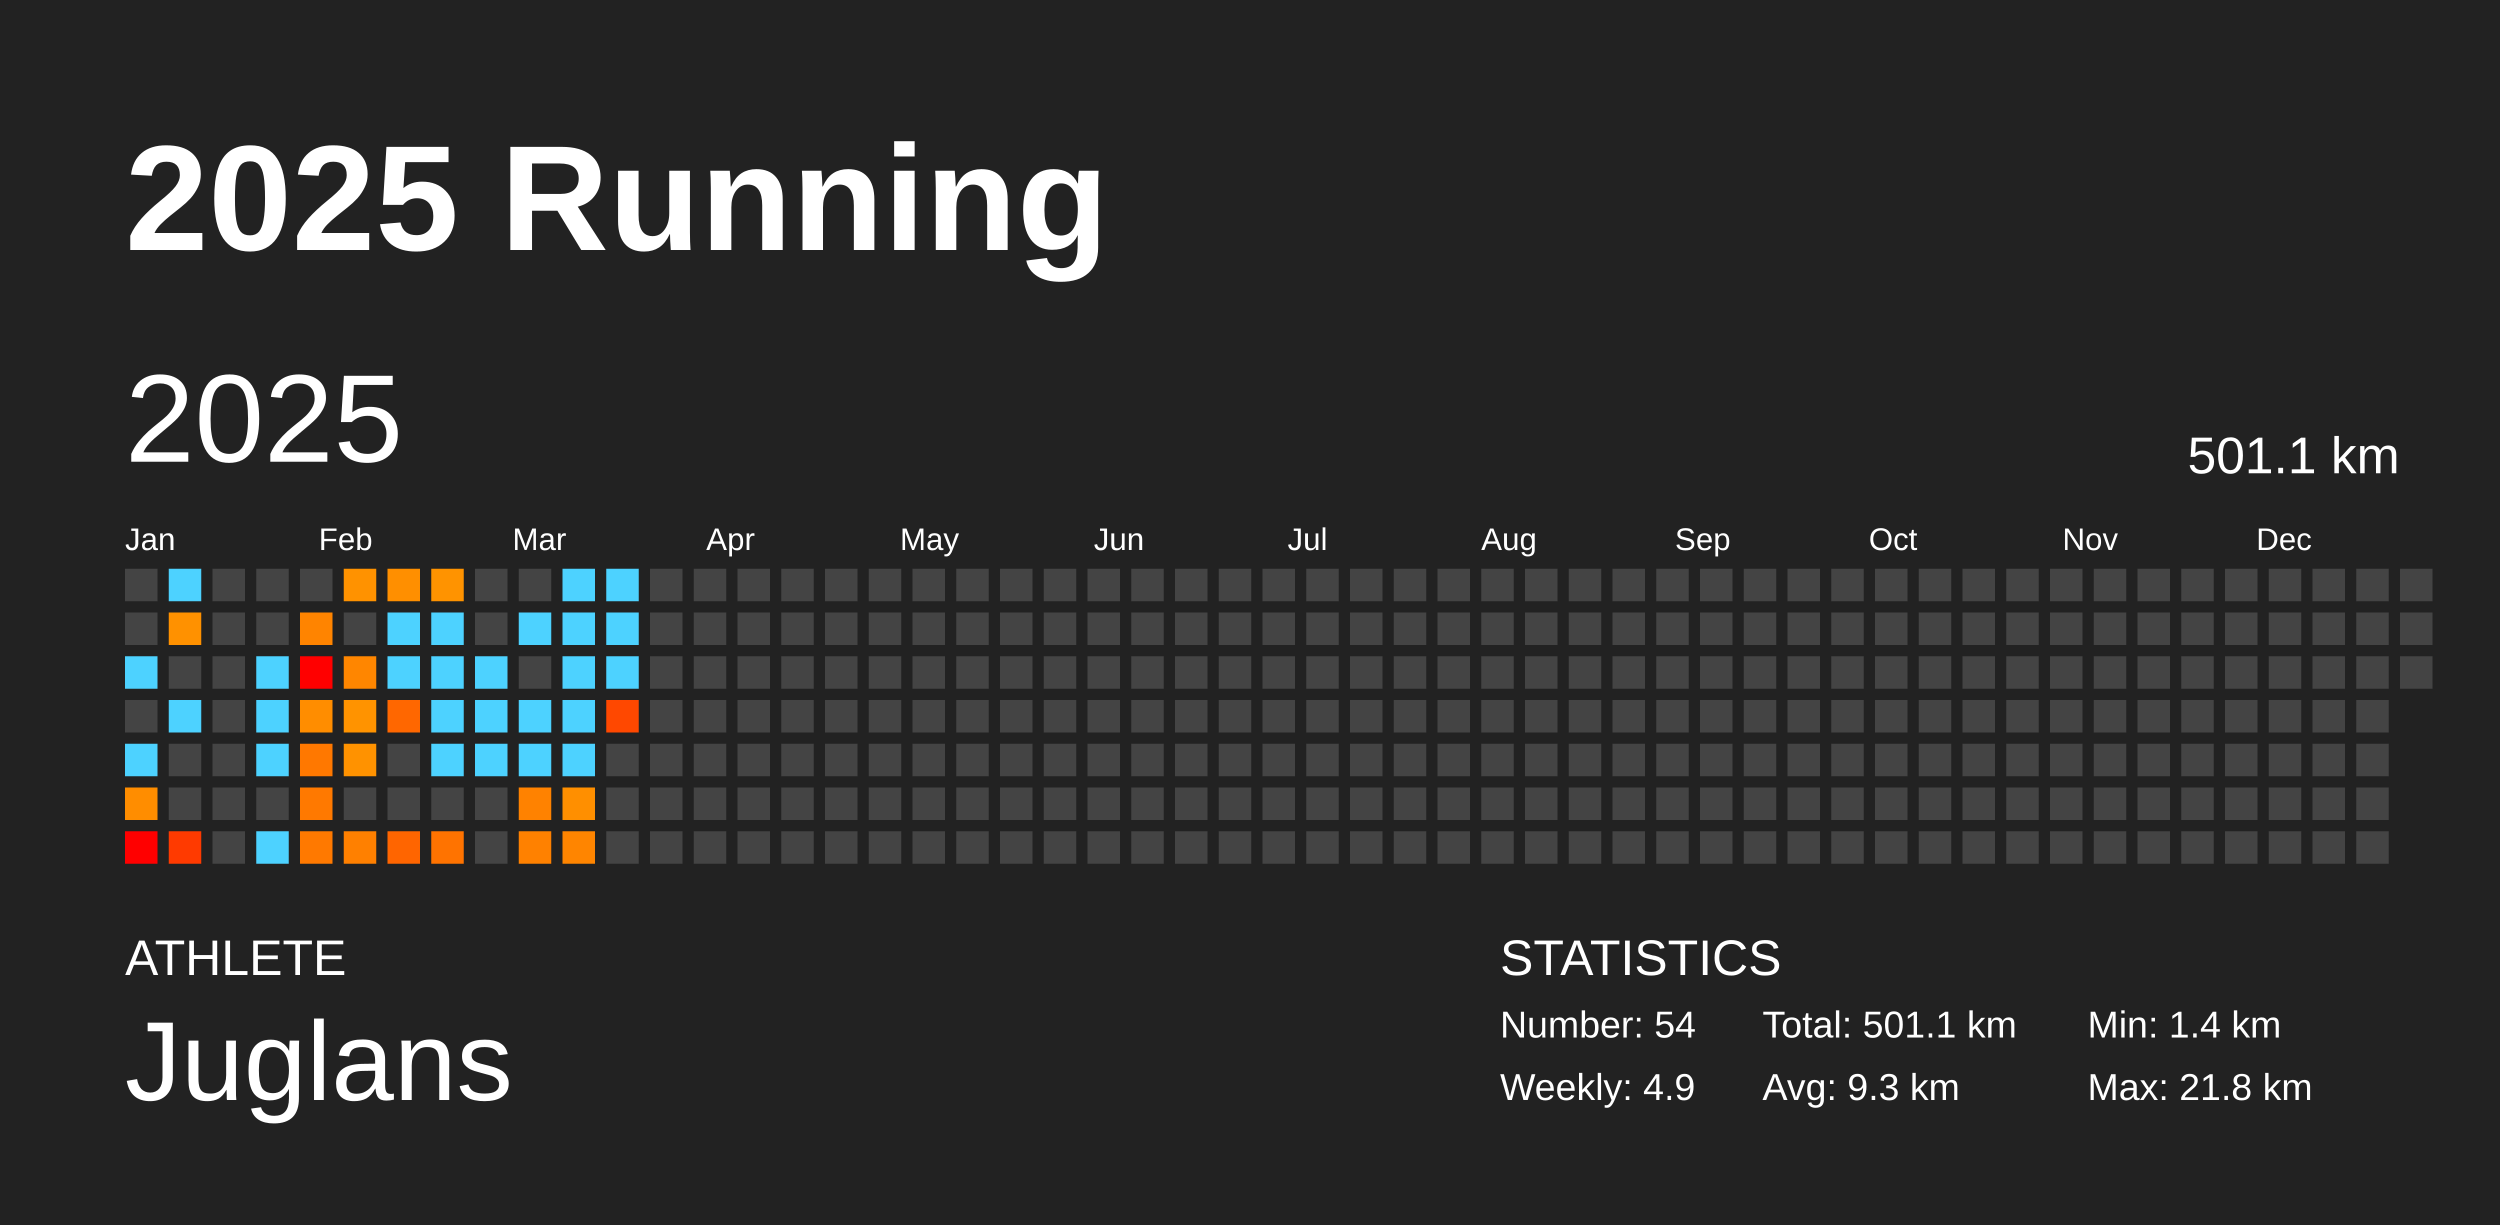
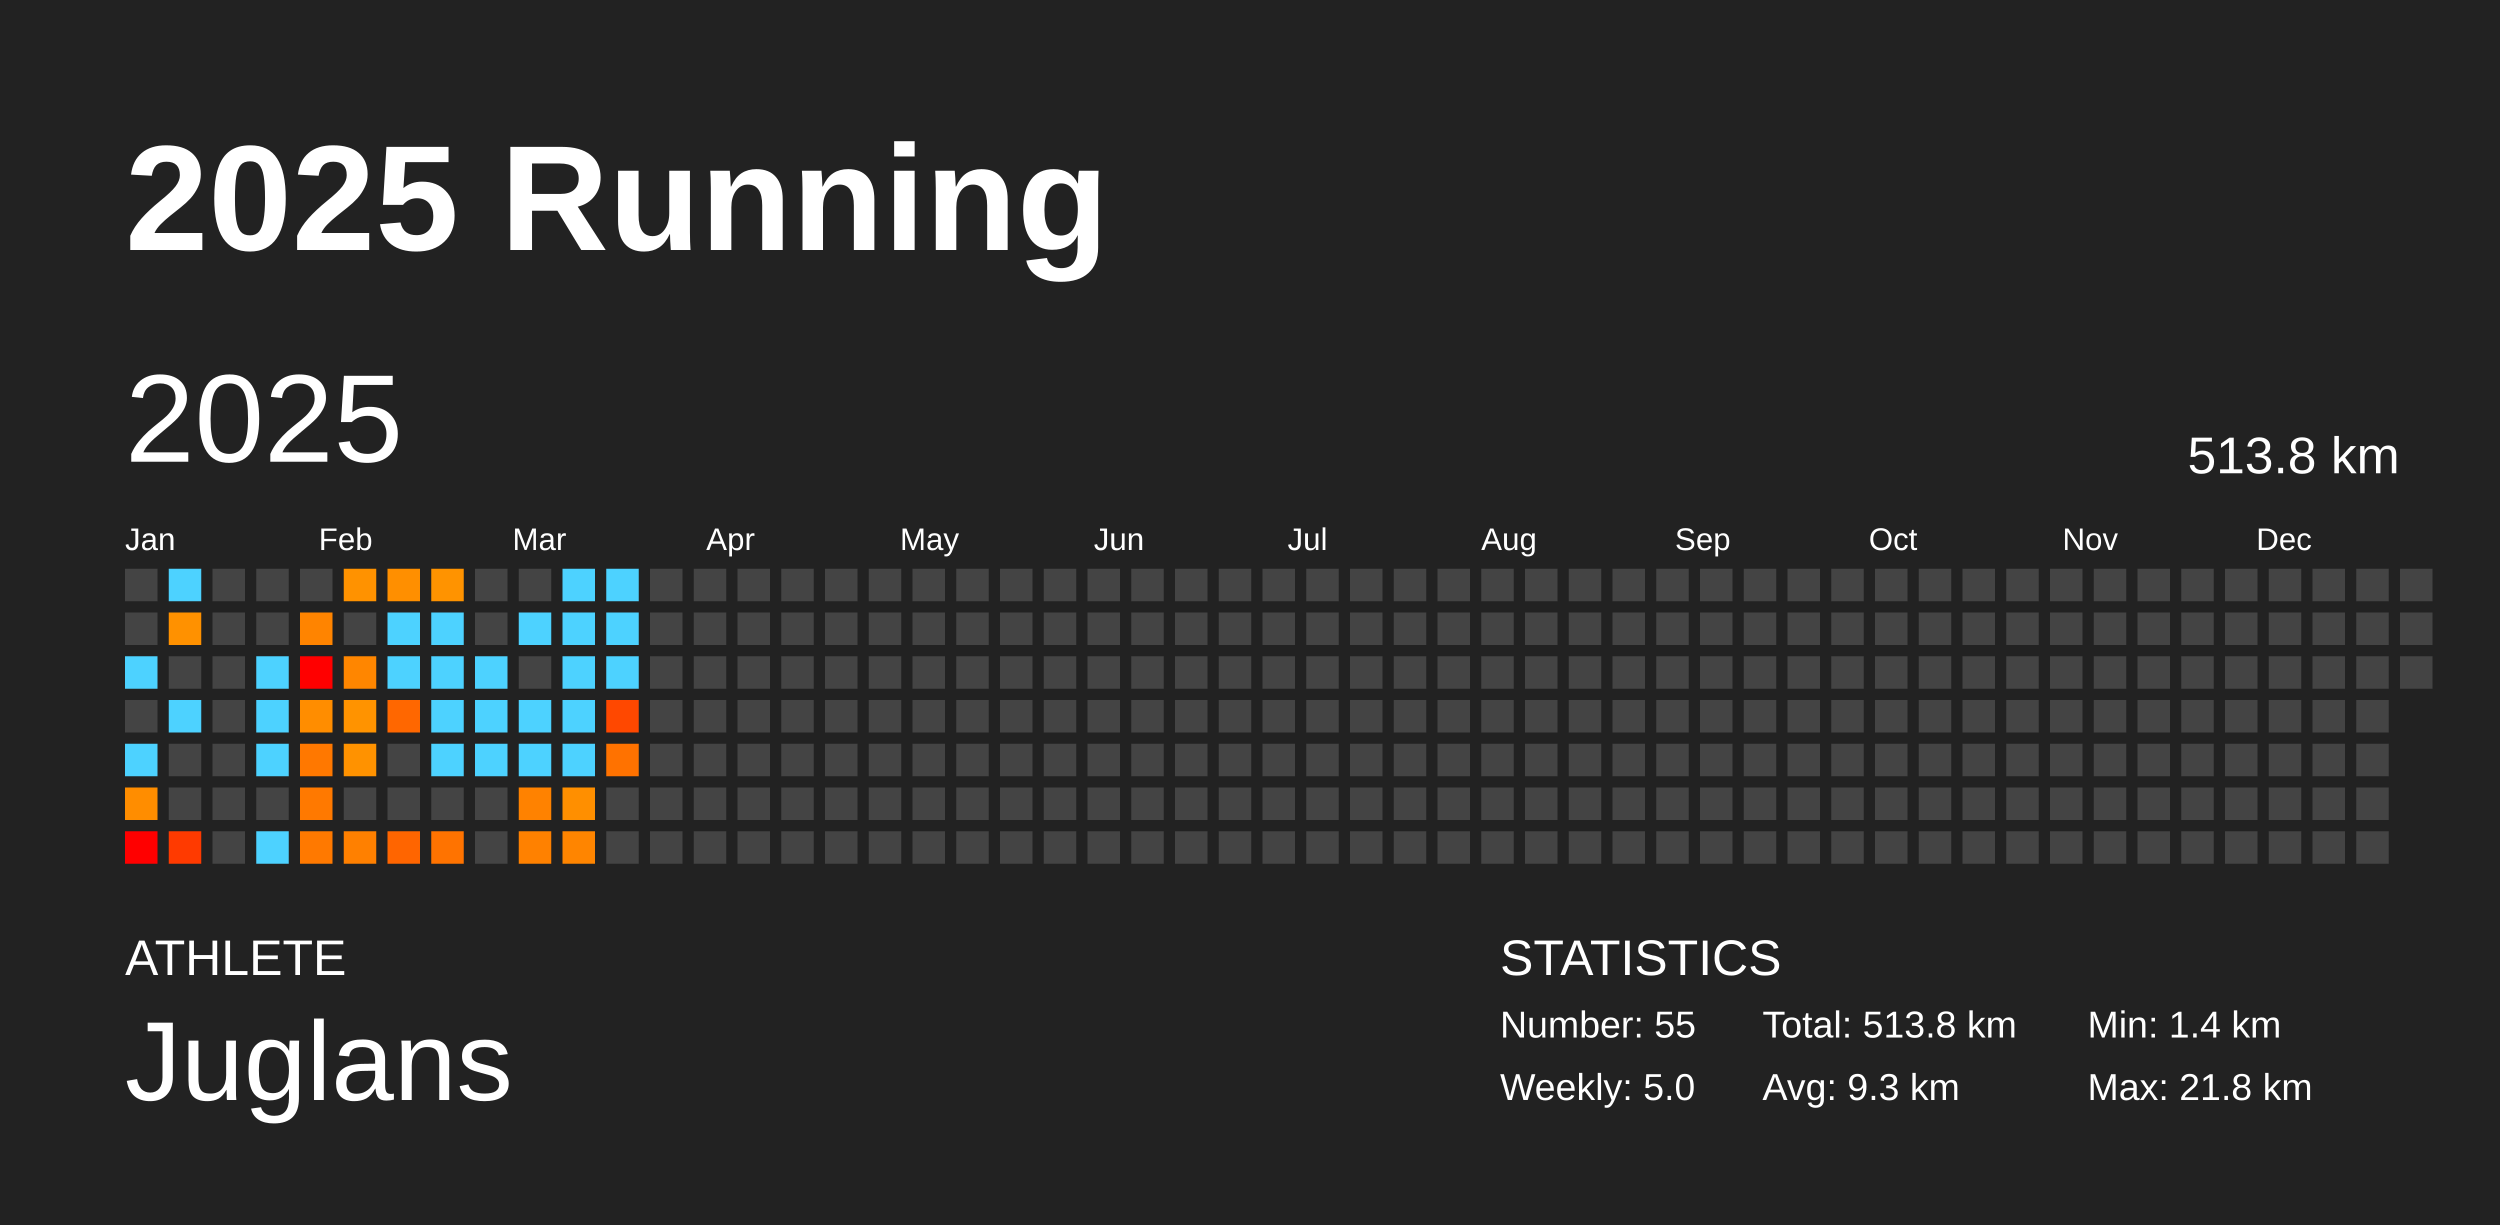
<svg xmlns="http://www.w3.org/2000/svg" baseProfile="full" height="98mm" version="1.1" viewBox="0,0,200,98" width="200mm">
  <defs />
  <rect fill="#222222" height="98" width="200" x="0" y="0" />
  <text fill="#FFFFFF" style="font-size:12px; font-family:Arial; font-weight:bold;" x="10" y="20">2025 Running</text>
  <text fill="#FFFFFF" style="font-size:4px; font-family:Arial" x="10" y="78">ATHLETE</text>
  <text fill="#FFFFFF" style="font-size:9px; font-family:Arial" x="10" y="88">Juglans</text>
  <text fill="#FFFFFF" style="font-size:4px; font-family:Arial" x="120" y="78">STATISTICS</text>
-   <text fill="#FFFFFF" style="font-size:3px; font-family:Arial" x="120" y="83">Number: 54</text>
-   <text fill="#FFFFFF" style="font-size:3px; font-family:Arial" x="120" y="88">Weekly: 4.9</text>
-   <text fill="#FFFFFF" style="font-size:3px; font-family:Arial" x="141" y="83">Total: 501.1 km</text>
+   <text fill="#FFFFFF" style="font-size:3px; font-family:Arial" x="120" y="83">Number: 55</text>
+   <text fill="#FFFFFF" style="font-size:3px; font-family:Arial" x="120" y="88">Weekly: 5.0</text>
+   <text fill="#FFFFFF" style="font-size:3px; font-family:Arial" x="141" y="83">Total: 513.8 km</text>
  <text fill="#FFFFFF" style="font-size:3px; font-family:Arial" x="141" y="88">Avg: 9.3 km</text>
  <text fill="#FFFFFF" style="font-size:3px; font-family:Arial" x="167" y="83">Min: 1.4 km</text>
  <text fill="#FFFFFF" style="font-size:3px; font-family:Arial" x="167" y="88">Max: 21.8 km</text>
  <text dominant-baseline="hanging" fill="#FFFFFF" style="font-size:10.0px; font-family:Arial;" x="10" y="30">2025</text>
-   <text dominant-baseline="hanging" fill="#FFFFFF" style="font-size:4.125px; font-family:Arial;" x="175" y="35">501.1 km</text>
+   <text dominant-baseline="hanging" fill="#FFFFFF" style="font-size:4.125px; font-family:Arial;" x="175" y="35">513.8 km</text>
  <text fill="#FFFFFF" style="font-size:2.5px; font-family:Arial" x="10.0" y="44">Jan</text>
  <text fill="#FFFFFF" style="font-size:2.5px; font-family:Arial" x="25.5" y="44">Feb</text>
  <text fill="#FFFFFF" style="font-size:2.5px; font-family:Arial" x="41.0" y="44">Mar</text>
  <text fill="#FFFFFF" style="font-size:2.5px; font-family:Arial" x="56.5" y="44">Apr</text>
  <text fill="#FFFFFF" style="font-size:2.5px; font-family:Arial" x="72.0" y="44">May</text>
  <text fill="#FFFFFF" style="font-size:2.5px; font-family:Arial" x="87.5" y="44">Jun</text>
  <text fill="#FFFFFF" style="font-size:2.5px; font-family:Arial" x="103.0" y="44">Jul</text>
  <text fill="#FFFFFF" style="font-size:2.5px; font-family:Arial" x="118.5" y="44">Aug</text>
  <text fill="#FFFFFF" style="font-size:2.5px; font-family:Arial" x="134.0" y="44">Sep</text>
  <text fill="#FFFFFF" style="font-size:2.5px; font-family:Arial" x="149.5" y="44">Oct</text>
  <text fill="#FFFFFF" style="font-size:2.5px; font-family:Arial" x="165.0" y="44">Nov</text>
  <text fill="#FFFFFF" style="font-size:2.5px; font-family:Arial" x="180.5" y="44">Dec</text>
  <rect fill="#444444" height="2.6" width="2.6" x="10.0" y="45.5" />
  <rect fill="#444444" height="2.6" width="2.6" x="10.0" y="49.0" />
  <rect fill="#4dd2ff" height="2.6" width="2.6" x="10.0" y="52.5" />
  <rect fill="#444444" height="2.6" width="2.6" x="10.0" y="56.0" />
  <rect fill="#4dd2ff" height="2.6" width="2.6" x="10.0" y="59.5" />
  <rect fill="#ff8d00" height="2.6" width="2.6" x="10.0" y="63.0" />
  <rect fill="red" height="2.6" width="2.6" x="10.0" y="66.5" />
  <rect fill="#4dd2ff" height="2.6" width="2.6" x="13.5" y="45.5" />
  <rect fill="#ff9100" height="2.6" width="2.6" x="13.5" y="49.0" />
  <rect fill="#444444" height="2.6" width="2.6" x="13.5" y="52.5" />
  <rect fill="#4dd2ff" height="2.6" width="2.6" x="13.5" y="56.0" />
  <rect fill="#444444" height="2.6" width="2.6" x="13.5" y="59.5" />
  <rect fill="#444444" height="2.6" width="2.6" x="13.5" y="63.0" />
  <rect fill="#ff3a00" height="2.6" width="2.6" x="13.5" y="66.5" />
  <rect fill="#444444" height="2.6" width="2.6" x="17.0" y="45.5" />
  <rect fill="#444444" height="2.6" width="2.6" x="17.0" y="49.0" />
  <rect fill="#444444" height="2.6" width="2.6" x="17.0" y="52.5" />
  <rect fill="#444444" height="2.6" width="2.6" x="17.0" y="56.0" />
  <rect fill="#444444" height="2.6" width="2.6" x="17.0" y="59.5" />
  <rect fill="#444444" height="2.6" width="2.6" x="17.0" y="63.0" />
  <rect fill="#444444" height="2.6" width="2.6" x="17.0" y="66.5" />
  <rect fill="#444444" height="2.6" width="2.6" x="20.5" y="45.5" />
  <rect fill="#444444" height="2.6" width="2.6" x="20.5" y="49.0" />
  <rect fill="#4dd2ff" height="2.6" width="2.6" x="20.5" y="52.5" />
  <rect fill="#4dd2ff" height="2.6" width="2.6" x="20.5" y="56.0" />
  <rect fill="#4dd2ff" height="2.6" width="2.6" x="20.5" y="59.5" />
  <rect fill="#444444" height="2.6" width="2.6" x="20.5" y="63.0" />
  <rect fill="#4dd2ff" height="2.6" width="2.6" x="20.5" y="66.5" />
  <rect fill="#444444" height="2.6" width="2.6" x="24.0" y="45.5" />
  <rect fill="#ff8400" height="2.6" width="2.6" x="24.0" y="49.0" />
  <rect fill="red" height="2.6" width="2.6" x="24.0" y="52.5" />
  <rect fill="#ff8d00" height="2.6" width="2.6" x="24.0" y="56.0" />
  <rect fill="#ff7800" height="2.6" width="2.6" x="24.0" y="59.5" />
  <rect fill="#ff7900" height="2.6" width="2.6" x="24.0" y="63.0" />
  <rect fill="#ff7900" height="2.6" width="2.6" x="24.0" y="66.5" />
  <rect fill="#ff9200" height="2.6" width="2.6" x="27.5" y="45.5" />
  <rect fill="#444444" height="2.6" width="2.6" x="27.5" y="49.0" />
  <rect fill="#ff8600" height="2.6" width="2.6" x="27.5" y="52.5" />
  <rect fill="#ff9300" height="2.6" width="2.6" x="27.5" y="56.0" />
  <rect fill="#ff9200" height="2.6" width="2.6" x="27.5" y="59.5" />
  <rect fill="#444444" height="2.6" width="2.6" x="27.5" y="63.0" />
  <rect fill="#ff8000" height="2.6" width="2.6" x="27.5" y="66.5" />
  <rect fill="#ff8f00" height="2.6" width="2.6" x="31.0" y="45.5" />
  <rect fill="#4dd2ff" height="2.6" width="2.6" x="31.0" y="49.0" />
  <rect fill="#4dd2ff" height="2.6" width="2.6" x="31.0" y="52.5" />
  <rect fill="#ff6700" height="2.6" width="2.6" x="31.0" y="56.0" />
  <rect fill="#444444" height="2.6" width="2.6" x="31.0" y="59.5" />
  <rect fill="#444444" height="2.6" width="2.6" x="31.0" y="63.0" />
  <rect fill="#ff6500" height="2.6" width="2.6" x="31.0" y="66.5" />
  <rect fill="#ff9300" height="2.6" width="2.6" x="34.5" y="45.5" />
  <rect fill="#4dd2ff" height="2.6" width="2.6" x="34.5" y="49.0" />
  <rect fill="#4dd2ff" height="2.6" width="2.6" x="34.5" y="52.5" />
  <rect fill="#4dd2ff" height="2.6" width="2.6" x="34.5" y="56.0" />
  <rect fill="#4dd2ff" height="2.6" width="2.6" x="34.5" y="59.5" />
  <rect fill="#444444" height="2.6" width="2.6" x="34.5" y="63.0" />
  <rect fill="#ff7300" height="2.6" width="2.6" x="34.5" y="66.5" />
  <rect fill="#444444" height="2.6" width="2.6" x="38.0" y="45.5" />
  <rect fill="#444444" height="2.6" width="2.6" x="38.0" y="49.0" />
  <rect fill="#4dd2ff" height="2.6" width="2.6" x="38.0" y="52.5" />
  <rect fill="#4dd2ff" height="2.6" width="2.6" x="38.0" y="56.0" />
  <rect fill="#4dd2ff" height="2.6" width="2.6" x="38.0" y="59.5" />
  <rect fill="#444444" height="2.6" width="2.6" x="38.0" y="63.0" />
  <rect fill="#444444" height="2.6" width="2.6" x="38.0" y="66.5" />
  <rect fill="#444444" height="2.6" width="2.6" x="41.5" y="45.5" />
  <rect fill="#4dd2ff" height="2.6" width="2.6" x="41.5" y="49.0" />
  <rect fill="#444444" height="2.6" width="2.6" x="41.5" y="52.5" />
  <rect fill="#4dd2ff" height="2.6" width="2.6" x="41.5" y="56.0" />
  <rect fill="#4dd2ff" height="2.6" width="2.6" x="41.5" y="59.5" />
  <rect fill="#ff8200" height="2.6" width="2.6" x="41.5" y="63.0" />
  <rect fill="#ff8100" height="2.6" width="2.6" x="41.5" y="66.5" />
  <rect fill="#4dd2ff" height="2.6" width="2.6" x="45.0" y="45.5" />
  <rect fill="#4dd2ff" height="2.6" width="2.6" x="45.0" y="49.0" />
  <rect fill="#4dd2ff" height="2.6" width="2.6" x="45.0" y="52.5" />
  <rect fill="#4dd2ff" height="2.6" width="2.6" x="45.0" y="56.0" />
  <rect fill="#4dd2ff" height="2.6" width="2.6" x="45.0" y="59.5" />
  <rect fill="#ff8f00" height="2.6" width="2.6" x="45.0" y="63.0" />
  <rect fill="#ff8500" height="2.6" width="2.6" x="45.0" y="66.5" />
  <rect fill="#4dd2ff" height="2.6" width="2.6" x="48.5" y="45.5" />
  <rect fill="#4dd2ff" height="2.6" width="2.6" x="48.5" y="49.0" />
  <rect fill="#4dd2ff" height="2.6" width="2.6" x="48.5" y="52.5" />
  <rect fill="#ff4800" height="2.6" width="2.6" x="48.5" y="56.0" />
-   <rect fill="#444444" height="2.6" width="2.6" x="48.5" y="59.5" />
+   <rect fill="#ff7200" height="2.6" width="2.6" x="48.5" y="59.5" />
  <rect fill="#444444" height="2.6" width="2.6" x="48.5" y="63.0" />
  <rect fill="#444444" height="2.6" width="2.6" x="48.5" y="66.5" />
  <rect fill="#444444" height="2.6" width="2.6" x="52.0" y="45.5" />
  <rect fill="#444444" height="2.6" width="2.6" x="52.0" y="49.0" />
  <rect fill="#444444" height="2.6" width="2.6" x="52.0" y="52.5" />
  <rect fill="#444444" height="2.6" width="2.6" x="52.0" y="56.0" />
  <rect fill="#444444" height="2.6" width="2.6" x="52.0" y="59.5" />
  <rect fill="#444444" height="2.6" width="2.6" x="52.0" y="63.0" />
  <rect fill="#444444" height="2.6" width="2.6" x="52.0" y="66.5" />
  <rect fill="#444444" height="2.6" width="2.6" x="55.5" y="45.5" />
  <rect fill="#444444" height="2.6" width="2.6" x="55.5" y="49.0" />
  <rect fill="#444444" height="2.6" width="2.6" x="55.5" y="52.5" />
  <rect fill="#444444" height="2.6" width="2.6" x="55.5" y="56.0" />
  <rect fill="#444444" height="2.6" width="2.6" x="55.5" y="59.5" />
  <rect fill="#444444" height="2.6" width="2.6" x="55.5" y="63.0" />
  <rect fill="#444444" height="2.6" width="2.6" x="55.5" y="66.5" />
  <rect fill="#444444" height="2.6" width="2.6" x="59.0" y="45.5" />
  <rect fill="#444444" height="2.6" width="2.6" x="59.0" y="49.0" />
  <rect fill="#444444" height="2.6" width="2.6" x="59.0" y="52.5" />
  <rect fill="#444444" height="2.6" width="2.6" x="59.0" y="56.0" />
  <rect fill="#444444" height="2.6" width="2.6" x="59.0" y="59.5" />
  <rect fill="#444444" height="2.6" width="2.6" x="59.0" y="63.0" />
  <rect fill="#444444" height="2.6" width="2.6" x="59.0" y="66.5" />
  <rect fill="#444444" height="2.6" width="2.6" x="62.5" y="45.5" />
  <rect fill="#444444" height="2.6" width="2.6" x="62.5" y="49.0" />
  <rect fill="#444444" height="2.6" width="2.6" x="62.5" y="52.5" />
  <rect fill="#444444" height="2.6" width="2.6" x="62.5" y="56.0" />
  <rect fill="#444444" height="2.6" width="2.6" x="62.5" y="59.5" />
  <rect fill="#444444" height="2.6" width="2.6" x="62.5" y="63.0" />
  <rect fill="#444444" height="2.6" width="2.6" x="62.5" y="66.5" />
  <rect fill="#444444" height="2.6" width="2.6" x="66.0" y="45.5" />
  <rect fill="#444444" height="2.6" width="2.6" x="66.0" y="49.0" />
  <rect fill="#444444" height="2.6" width="2.6" x="66.0" y="52.5" />
  <rect fill="#444444" height="2.6" width="2.6" x="66.0" y="56.0" />
  <rect fill="#444444" height="2.6" width="2.6" x="66.0" y="59.5" />
  <rect fill="#444444" height="2.6" width="2.6" x="66.0" y="63.0" />
  <rect fill="#444444" height="2.6" width="2.6" x="66.0" y="66.5" />
  <rect fill="#444444" height="2.6" width="2.6" x="69.5" y="45.5" />
  <rect fill="#444444" height="2.6" width="2.6" x="69.5" y="49.0" />
  <rect fill="#444444" height="2.6" width="2.6" x="69.5" y="52.5" />
  <rect fill="#444444" height="2.6" width="2.6" x="69.5" y="56.0" />
  <rect fill="#444444" height="2.6" width="2.6" x="69.5" y="59.5" />
  <rect fill="#444444" height="2.6" width="2.6" x="69.5" y="63.0" />
  <rect fill="#444444" height="2.6" width="2.6" x="69.5" y="66.5" />
  <rect fill="#444444" height="2.6" width="2.6" x="73.0" y="45.5" />
  <rect fill="#444444" height="2.6" width="2.6" x="73.0" y="49.0" />
  <rect fill="#444444" height="2.6" width="2.6" x="73.0" y="52.5" />
  <rect fill="#444444" height="2.6" width="2.6" x="73.0" y="56.0" />
  <rect fill="#444444" height="2.6" width="2.6" x="73.0" y="59.5" />
  <rect fill="#444444" height="2.6" width="2.6" x="73.0" y="63.0" />
  <rect fill="#444444" height="2.6" width="2.6" x="73.0" y="66.5" />
  <rect fill="#444444" height="2.6" width="2.6" x="76.5" y="45.5" />
  <rect fill="#444444" height="2.6" width="2.6" x="76.5" y="49.0" />
  <rect fill="#444444" height="2.6" width="2.6" x="76.5" y="52.5" />
  <rect fill="#444444" height="2.6" width="2.6" x="76.5" y="56.0" />
  <rect fill="#444444" height="2.6" width="2.6" x="76.5" y="59.5" />
  <rect fill="#444444" height="2.6" width="2.6" x="76.5" y="63.0" />
  <rect fill="#444444" height="2.6" width="2.6" x="76.5" y="66.5" />
  <rect fill="#444444" height="2.6" width="2.6" x="80.0" y="45.5" />
  <rect fill="#444444" height="2.6" width="2.6" x="80.0" y="49.0" />
  <rect fill="#444444" height="2.6" width="2.6" x="80.0" y="52.5" />
  <rect fill="#444444" height="2.6" width="2.6" x="80.0" y="56.0" />
  <rect fill="#444444" height="2.6" width="2.6" x="80.0" y="59.5" />
  <rect fill="#444444" height="2.6" width="2.6" x="80.0" y="63.0" />
  <rect fill="#444444" height="2.6" width="2.6" x="80.0" y="66.5" />
  <rect fill="#444444" height="2.6" width="2.6" x="83.5" y="45.5" />
  <rect fill="#444444" height="2.6" width="2.6" x="83.5" y="49.0" />
  <rect fill="#444444" height="2.6" width="2.6" x="83.5" y="52.5" />
  <rect fill="#444444" height="2.6" width="2.6" x="83.5" y="56.0" />
  <rect fill="#444444" height="2.6" width="2.6" x="83.5" y="59.5" />
  <rect fill="#444444" height="2.6" width="2.6" x="83.5" y="63.0" />
  <rect fill="#444444" height="2.6" width="2.6" x="83.5" y="66.5" />
  <rect fill="#444444" height="2.6" width="2.6" x="87.0" y="45.5" />
  <rect fill="#444444" height="2.6" width="2.6" x="87.0" y="49.0" />
  <rect fill="#444444" height="2.6" width="2.6" x="87.0" y="52.5" />
  <rect fill="#444444" height="2.6" width="2.6" x="87.0" y="56.0" />
  <rect fill="#444444" height="2.6" width="2.6" x="87.0" y="59.5" />
  <rect fill="#444444" height="2.6" width="2.6" x="87.0" y="63.0" />
  <rect fill="#444444" height="2.6" width="2.6" x="87.0" y="66.5" />
  <rect fill="#444444" height="2.6" width="2.6" x="90.5" y="45.5" />
  <rect fill="#444444" height="2.6" width="2.6" x="90.5" y="49.0" />
  <rect fill="#444444" height="2.6" width="2.6" x="90.5" y="52.5" />
  <rect fill="#444444" height="2.6" width="2.6" x="90.5" y="56.0" />
  <rect fill="#444444" height="2.6" width="2.6" x="90.5" y="59.5" />
  <rect fill="#444444" height="2.6" width="2.6" x="90.5" y="63.0" />
  <rect fill="#444444" height="2.6" width="2.6" x="90.5" y="66.5" />
  <rect fill="#444444" height="2.6" width="2.6" x="94.0" y="45.5" />
  <rect fill="#444444" height="2.6" width="2.6" x="94.0" y="49.0" />
  <rect fill="#444444" height="2.6" width="2.6" x="94.0" y="52.5" />
  <rect fill="#444444" height="2.6" width="2.6" x="94.0" y="56.0" />
  <rect fill="#444444" height="2.6" width="2.6" x="94.0" y="59.5" />
  <rect fill="#444444" height="2.6" width="2.6" x="94.0" y="63.0" />
  <rect fill="#444444" height="2.6" width="2.6" x="94.0" y="66.5" />
  <rect fill="#444444" height="2.6" width="2.6" x="97.5" y="45.5" />
  <rect fill="#444444" height="2.6" width="2.6" x="97.5" y="49.0" />
  <rect fill="#444444" height="2.6" width="2.6" x="97.5" y="52.5" />
  <rect fill="#444444" height="2.6" width="2.6" x="97.5" y="56.0" />
  <rect fill="#444444" height="2.6" width="2.6" x="97.5" y="59.5" />
  <rect fill="#444444" height="2.6" width="2.6" x="97.5" y="63.0" />
  <rect fill="#444444" height="2.6" width="2.6" x="97.5" y="66.5" />
  <rect fill="#444444" height="2.6" width="2.6" x="101.0" y="45.5" />
  <rect fill="#444444" height="2.6" width="2.6" x="101.0" y="49.0" />
  <rect fill="#444444" height="2.6" width="2.6" x="101.0" y="52.5" />
  <rect fill="#444444" height="2.6" width="2.6" x="101.0" y="56.0" />
  <rect fill="#444444" height="2.6" width="2.6" x="101.0" y="59.5" />
  <rect fill="#444444" height="2.6" width="2.6" x="101.0" y="63.0" />
  <rect fill="#444444" height="2.6" width="2.6" x="101.0" y="66.5" />
  <rect fill="#444444" height="2.6" width="2.6" x="104.5" y="45.5" />
  <rect fill="#444444" height="2.6" width="2.6" x="104.5" y="49.0" />
  <rect fill="#444444" height="2.6" width="2.6" x="104.5" y="52.5" />
  <rect fill="#444444" height="2.6" width="2.6" x="104.5" y="56.0" />
  <rect fill="#444444" height="2.6" width="2.6" x="104.5" y="59.5" />
  <rect fill="#444444" height="2.6" width="2.6" x="104.5" y="63.0" />
  <rect fill="#444444" height="2.6" width="2.6" x="104.5" y="66.5" />
  <rect fill="#444444" height="2.6" width="2.6" x="108.0" y="45.5" />
  <rect fill="#444444" height="2.6" width="2.6" x="108.0" y="49.0" />
  <rect fill="#444444" height="2.6" width="2.6" x="108.0" y="52.5" />
  <rect fill="#444444" height="2.6" width="2.6" x="108.0" y="56.0" />
  <rect fill="#444444" height="2.6" width="2.6" x="108.0" y="59.5" />
  <rect fill="#444444" height="2.6" width="2.6" x="108.0" y="63.0" />
  <rect fill="#444444" height="2.6" width="2.6" x="108.0" y="66.5" />
  <rect fill="#444444" height="2.6" width="2.6" x="111.5" y="45.5" />
  <rect fill="#444444" height="2.6" width="2.6" x="111.5" y="49.0" />
  <rect fill="#444444" height="2.6" width="2.6" x="111.5" y="52.5" />
  <rect fill="#444444" height="2.6" width="2.6" x="111.5" y="56.0" />
  <rect fill="#444444" height="2.6" width="2.6" x="111.5" y="59.5" />
  <rect fill="#444444" height="2.6" width="2.6" x="111.5" y="63.0" />
  <rect fill="#444444" height="2.6" width="2.6" x="111.5" y="66.5" />
  <rect fill="#444444" height="2.6" width="2.6" x="115.0" y="45.5" />
  <rect fill="#444444" height="2.6" width="2.6" x="115.0" y="49.0" />
  <rect fill="#444444" height="2.6" width="2.6" x="115.0" y="52.5" />
  <rect fill="#444444" height="2.6" width="2.6" x="115.0" y="56.0" />
  <rect fill="#444444" height="2.6" width="2.6" x="115.0" y="59.5" />
  <rect fill="#444444" height="2.6" width="2.6" x="115.0" y="63.0" />
  <rect fill="#444444" height="2.6" width="2.6" x="115.0" y="66.5" />
  <rect fill="#444444" height="2.6" width="2.6" x="118.5" y="45.5" />
  <rect fill="#444444" height="2.6" width="2.6" x="118.5" y="49.0" />
  <rect fill="#444444" height="2.6" width="2.6" x="118.5" y="52.5" />
  <rect fill="#444444" height="2.6" width="2.6" x="118.5" y="56.0" />
  <rect fill="#444444" height="2.6" width="2.6" x="118.5" y="59.5" />
  <rect fill="#444444" height="2.6" width="2.6" x="118.5" y="63.0" />
  <rect fill="#444444" height="2.6" width="2.6" x="118.5" y="66.5" />
  <rect fill="#444444" height="2.6" width="2.6" x="122.0" y="45.5" />
  <rect fill="#444444" height="2.6" width="2.6" x="122.0" y="49.0" />
  <rect fill="#444444" height="2.6" width="2.6" x="122.0" y="52.5" />
  <rect fill="#444444" height="2.6" width="2.6" x="122.0" y="56.0" />
  <rect fill="#444444" height="2.6" width="2.6" x="122.0" y="59.5" />
  <rect fill="#444444" height="2.6" width="2.6" x="122.0" y="63.0" />
  <rect fill="#444444" height="2.6" width="2.6" x="122.0" y="66.5" />
  <rect fill="#444444" height="2.6" width="2.6" x="125.5" y="45.5" />
  <rect fill="#444444" height="2.6" width="2.6" x="125.5" y="49.0" />
  <rect fill="#444444" height="2.6" width="2.6" x="125.5" y="52.5" />
  <rect fill="#444444" height="2.6" width="2.6" x="125.5" y="56.0" />
  <rect fill="#444444" height="2.6" width="2.6" x="125.5" y="59.5" />
  <rect fill="#444444" height="2.6" width="2.6" x="125.5" y="63.0" />
  <rect fill="#444444" height="2.6" width="2.6" x="125.5" y="66.5" />
  <rect fill="#444444" height="2.6" width="2.6" x="129.0" y="45.5" />
  <rect fill="#444444" height="2.6" width="2.6" x="129.0" y="49.0" />
  <rect fill="#444444" height="2.6" width="2.6" x="129.0" y="52.5" />
  <rect fill="#444444" height="2.6" width="2.6" x="129.0" y="56.0" />
  <rect fill="#444444" height="2.6" width="2.6" x="129.0" y="59.5" />
  <rect fill="#444444" height="2.6" width="2.6" x="129.0" y="63.0" />
  <rect fill="#444444" height="2.6" width="2.6" x="129.0" y="66.5" />
  <rect fill="#444444" height="2.6" width="2.6" x="132.5" y="45.5" />
  <rect fill="#444444" height="2.6" width="2.6" x="132.5" y="49.0" />
  <rect fill="#444444" height="2.6" width="2.6" x="132.5" y="52.5" />
  <rect fill="#444444" height="2.6" width="2.6" x="132.5" y="56.0" />
  <rect fill="#444444" height="2.6" width="2.6" x="132.5" y="59.5" />
  <rect fill="#444444" height="2.6" width="2.6" x="132.5" y="63.0" />
  <rect fill="#444444" height="2.6" width="2.6" x="132.5" y="66.5" />
  <rect fill="#444444" height="2.6" width="2.6" x="136.0" y="45.5" />
  <rect fill="#444444" height="2.6" width="2.6" x="136.0" y="49.0" />
  <rect fill="#444444" height="2.6" width="2.6" x="136.0" y="52.5" />
  <rect fill="#444444" height="2.6" width="2.6" x="136.0" y="56.0" />
  <rect fill="#444444" height="2.6" width="2.6" x="136.0" y="59.5" />
  <rect fill="#444444" height="2.6" width="2.6" x="136.0" y="63.0" />
  <rect fill="#444444" height="2.6" width="2.6" x="136.0" y="66.5" />
  <rect fill="#444444" height="2.6" width="2.6" x="139.5" y="45.5" />
  <rect fill="#444444" height="2.6" width="2.6" x="139.5" y="49.0" />
  <rect fill="#444444" height="2.6" width="2.6" x="139.5" y="52.5" />
  <rect fill="#444444" height="2.6" width="2.6" x="139.5" y="56.0" />
  <rect fill="#444444" height="2.6" width="2.6" x="139.5" y="59.5" />
  <rect fill="#444444" height="2.6" width="2.6" x="139.5" y="63.0" />
  <rect fill="#444444" height="2.6" width="2.6" x="139.5" y="66.5" />
  <rect fill="#444444" height="2.6" width="2.6" x="143.0" y="45.5" />
  <rect fill="#444444" height="2.6" width="2.6" x="143.0" y="49.0" />
  <rect fill="#444444" height="2.6" width="2.6" x="143.0" y="52.5" />
  <rect fill="#444444" height="2.6" width="2.6" x="143.0" y="56.0" />
  <rect fill="#444444" height="2.6" width="2.6" x="143.0" y="59.5" />
  <rect fill="#444444" height="2.6" width="2.6" x="143.0" y="63.0" />
  <rect fill="#444444" height="2.6" width="2.6" x="143.0" y="66.5" />
  <rect fill="#444444" height="2.6" width="2.6" x="146.5" y="45.5" />
  <rect fill="#444444" height="2.6" width="2.6" x="146.5" y="49.0" />
  <rect fill="#444444" height="2.6" width="2.6" x="146.5" y="52.5" />
  <rect fill="#444444" height="2.6" width="2.6" x="146.5" y="56.0" />
  <rect fill="#444444" height="2.6" width="2.6" x="146.5" y="59.5" />
  <rect fill="#444444" height="2.6" width="2.6" x="146.5" y="63.0" />
  <rect fill="#444444" height="2.6" width="2.6" x="146.5" y="66.5" />
  <rect fill="#444444" height="2.6" width="2.6" x="150.0" y="45.5" />
  <rect fill="#444444" height="2.6" width="2.6" x="150.0" y="49.0" />
  <rect fill="#444444" height="2.6" width="2.6" x="150.0" y="52.5" />
  <rect fill="#444444" height="2.6" width="2.6" x="150.0" y="56.0" />
  <rect fill="#444444" height="2.6" width="2.6" x="150.0" y="59.5" />
  <rect fill="#444444" height="2.6" width="2.6" x="150.0" y="63.0" />
  <rect fill="#444444" height="2.6" width="2.6" x="150.0" y="66.5" />
  <rect fill="#444444" height="2.6" width="2.6" x="153.5" y="45.5" />
  <rect fill="#444444" height="2.6" width="2.6" x="153.5" y="49.0" />
  <rect fill="#444444" height="2.6" width="2.6" x="153.5" y="52.5" />
  <rect fill="#444444" height="2.6" width="2.6" x="153.5" y="56.0" />
  <rect fill="#444444" height="2.6" width="2.6" x="153.5" y="59.5" />
  <rect fill="#444444" height="2.6" width="2.6" x="153.5" y="63.0" />
  <rect fill="#444444" height="2.6" width="2.6" x="153.5" y="66.5" />
  <rect fill="#444444" height="2.6" width="2.6" x="157.0" y="45.5" />
  <rect fill="#444444" height="2.6" width="2.6" x="157.0" y="49.0" />
  <rect fill="#444444" height="2.6" width="2.6" x="157.0" y="52.5" />
  <rect fill="#444444" height="2.6" width="2.6" x="157.0" y="56.0" />
  <rect fill="#444444" height="2.6" width="2.6" x="157.0" y="59.5" />
  <rect fill="#444444" height="2.6" width="2.6" x="157.0" y="63.0" />
  <rect fill="#444444" height="2.6" width="2.6" x="157.0" y="66.5" />
  <rect fill="#444444" height="2.6" width="2.6" x="160.5" y="45.5" />
  <rect fill="#444444" height="2.6" width="2.6" x="160.5" y="49.0" />
  <rect fill="#444444" height="2.6" width="2.6" x="160.5" y="52.5" />
  <rect fill="#444444" height="2.6" width="2.6" x="160.5" y="56.0" />
  <rect fill="#444444" height="2.6" width="2.6" x="160.5" y="59.5" />
  <rect fill="#444444" height="2.6" width="2.6" x="160.5" y="63.0" />
  <rect fill="#444444" height="2.6" width="2.6" x="160.5" y="66.5" />
  <rect fill="#444444" height="2.6" width="2.6" x="164.0" y="45.5" />
  <rect fill="#444444" height="2.6" width="2.6" x="164.0" y="49.0" />
  <rect fill="#444444" height="2.6" width="2.6" x="164.0" y="52.5" />
  <rect fill="#444444" height="2.6" width="2.6" x="164.0" y="56.0" />
  <rect fill="#444444" height="2.6" width="2.6" x="164.0" y="59.5" />
  <rect fill="#444444" height="2.6" width="2.6" x="164.0" y="63.0" />
  <rect fill="#444444" height="2.6" width="2.6" x="164.0" y="66.5" />
  <rect fill="#444444" height="2.6" width="2.6" x="167.5" y="45.5" />
  <rect fill="#444444" height="2.6" width="2.6" x="167.5" y="49.0" />
  <rect fill="#444444" height="2.6" width="2.6" x="167.5" y="52.5" />
  <rect fill="#444444" height="2.6" width="2.6" x="167.5" y="56.0" />
  <rect fill="#444444" height="2.6" width="2.6" x="167.5" y="59.5" />
  <rect fill="#444444" height="2.6" width="2.6" x="167.5" y="63.0" />
  <rect fill="#444444" height="2.6" width="2.6" x="167.5" y="66.5" />
  <rect fill="#444444" height="2.6" width="2.6" x="171.0" y="45.5" />
  <rect fill="#444444" height="2.6" width="2.6" x="171.0" y="49.0" />
  <rect fill="#444444" height="2.6" width="2.6" x="171.0" y="52.5" />
  <rect fill="#444444" height="2.6" width="2.6" x="171.0" y="56.0" />
  <rect fill="#444444" height="2.6" width="2.6" x="171.0" y="59.5" />
  <rect fill="#444444" height="2.6" width="2.6" x="171.0" y="63.0" />
  <rect fill="#444444" height="2.6" width="2.6" x="171.0" y="66.5" />
  <rect fill="#444444" height="2.6" width="2.6" x="174.5" y="45.5" />
  <rect fill="#444444" height="2.6" width="2.6" x="174.5" y="49.0" />
  <rect fill="#444444" height="2.6" width="2.6" x="174.5" y="52.5" />
  <rect fill="#444444" height="2.6" width="2.6" x="174.5" y="56.0" />
  <rect fill="#444444" height="2.6" width="2.6" x="174.5" y="59.5" />
  <rect fill="#444444" height="2.6" width="2.6" x="174.5" y="63.0" />
  <rect fill="#444444" height="2.6" width="2.6" x="174.5" y="66.5" />
  <rect fill="#444444" height="2.6" width="2.6" x="178.0" y="45.5" />
  <rect fill="#444444" height="2.6" width="2.6" x="178.0" y="49.0" />
  <rect fill="#444444" height="2.6" width="2.6" x="178.0" y="52.5" />
  <rect fill="#444444" height="2.6" width="2.6" x="178.0" y="56.0" />
  <rect fill="#444444" height="2.6" width="2.6" x="178.0" y="59.5" />
  <rect fill="#444444" height="2.6" width="2.6" x="178.0" y="63.0" />
  <rect fill="#444444" height="2.6" width="2.6" x="178.0" y="66.5" />
  <rect fill="#444444" height="2.6" width="2.6" x="181.5" y="45.5" />
  <rect fill="#444444" height="2.6" width="2.6" x="181.5" y="49.0" />
  <rect fill="#444444" height="2.6" width="2.6" x="181.5" y="52.5" />
  <rect fill="#444444" height="2.6" width="2.6" x="181.5" y="56.0" />
  <rect fill="#444444" height="2.6" width="2.6" x="181.5" y="59.5" />
  <rect fill="#444444" height="2.6" width="2.6" x="181.5" y="63.0" />
  <rect fill="#444444" height="2.6" width="2.6" x="181.5" y="66.5" />
  <rect fill="#444444" height="2.6" width="2.6" x="185.0" y="45.5" />
  <rect fill="#444444" height="2.6" width="2.6" x="185.0" y="49.0" />
  <rect fill="#444444" height="2.6" width="2.6" x="185.0" y="52.5" />
  <rect fill="#444444" height="2.6" width="2.6" x="185.0" y="56.0" />
  <rect fill="#444444" height="2.6" width="2.6" x="185.0" y="59.5" />
  <rect fill="#444444" height="2.6" width="2.6" x="185.0" y="63.0" />
  <rect fill="#444444" height="2.6" width="2.6" x="185.0" y="66.5" />
  <rect fill="#444444" height="2.6" width="2.6" x="188.5" y="45.5" />
  <rect fill="#444444" height="2.6" width="2.6" x="188.5" y="49.0" />
  <rect fill="#444444" height="2.6" width="2.6" x="188.5" y="52.5" />
  <rect fill="#444444" height="2.6" width="2.6" x="188.5" y="56.0" />
  <rect fill="#444444" height="2.6" width="2.6" x="188.5" y="59.5" />
  <rect fill="#444444" height="2.6" width="2.6" x="188.5" y="63.0" />
  <rect fill="#444444" height="2.6" width="2.6" x="188.5" y="66.5" />
  <rect fill="#444444" height="2.6" width="2.6" x="192.0" y="45.5" />
  <rect fill="#444444" height="2.6" width="2.6" x="192.0" y="49.0" />
  <rect fill="#444444" height="2.6" width="2.6" x="192.0" y="52.5" />
</svg>
